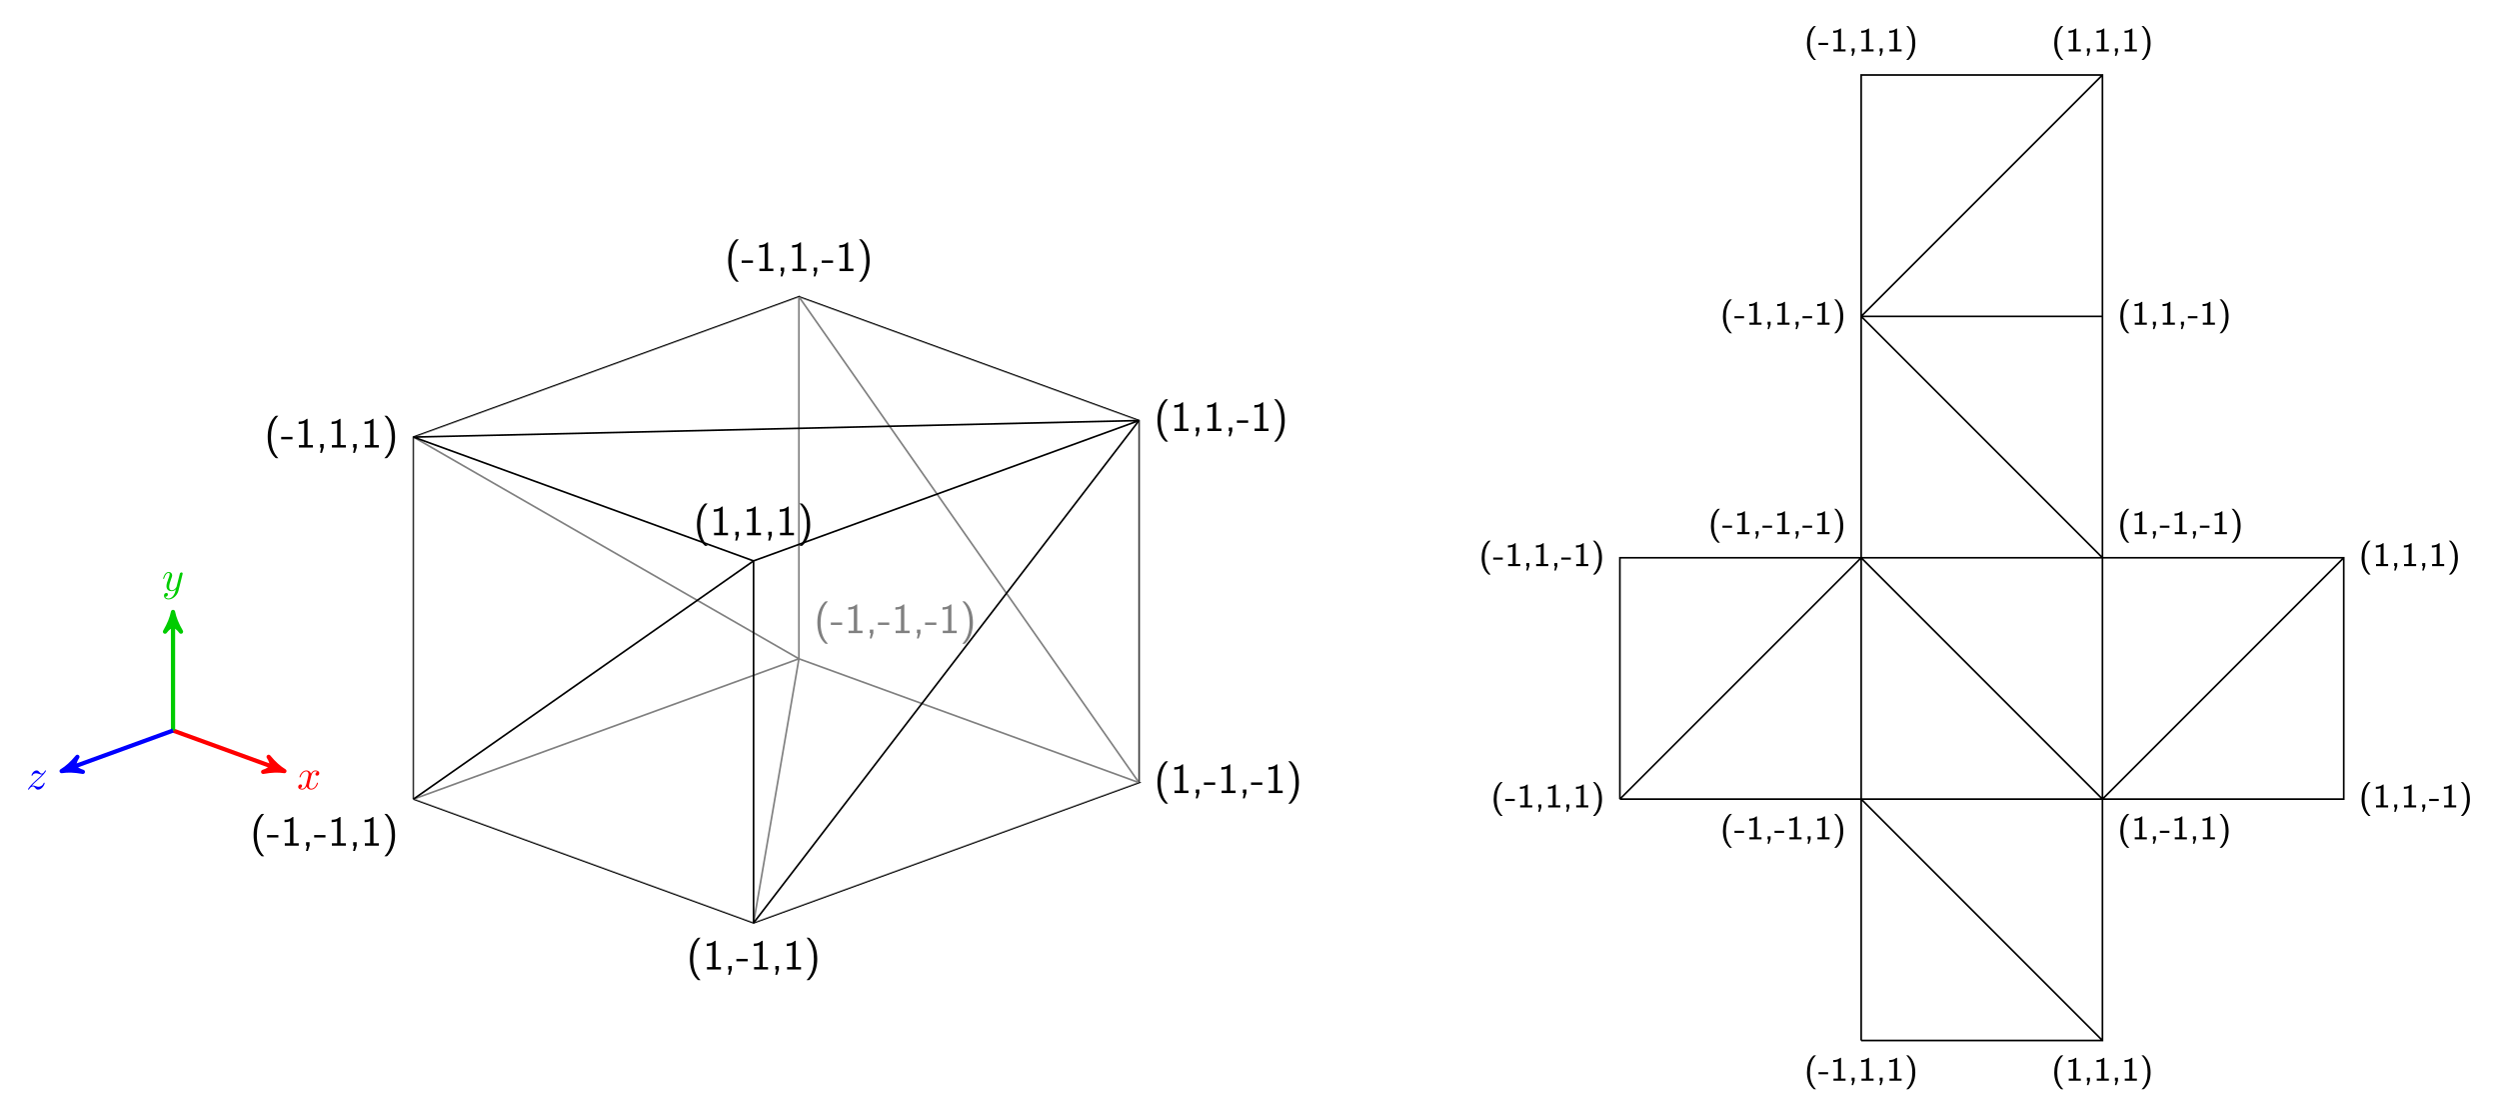
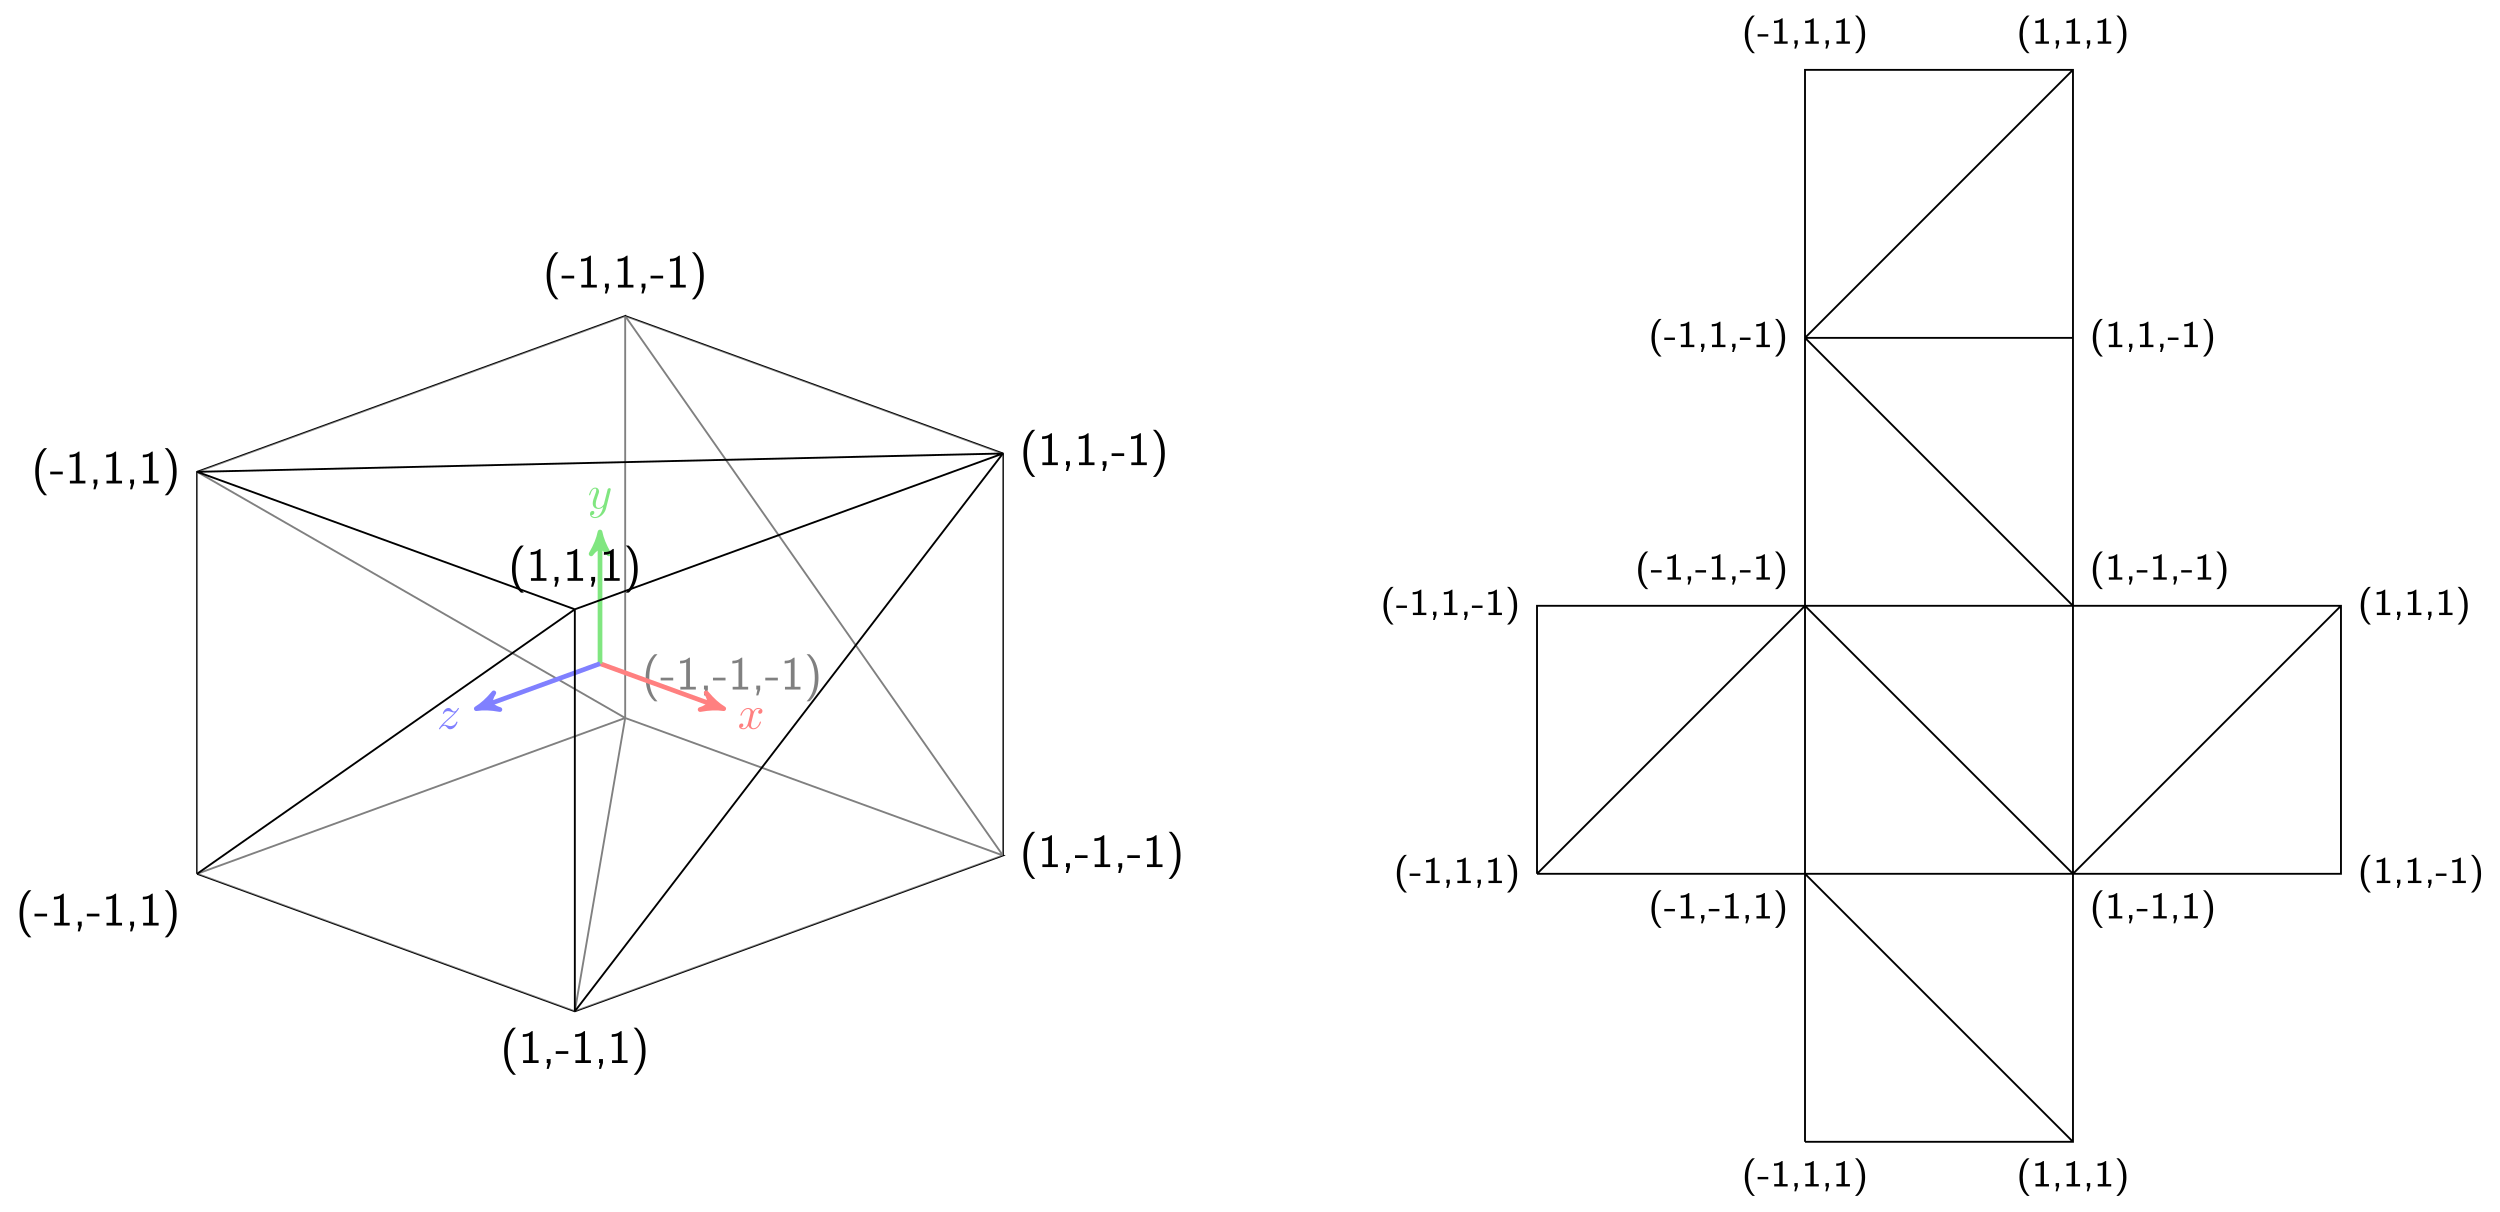
- <svg xmlns="http://www.w3.org/2000/svg" xmlns:xlink="http://www.w3.org/1999/xlink" width="587.174" height="261.999" viewBox="0 0 587.174 261.999">
+ <svg xmlns="http://www.w3.org/2000/svg" xmlns:xlink="http://www.w3.org/1999/xlink" width="528.891" height="256.33" viewBox="0 0 528.891 256.33">
  <defs>
    <g>
      <g id="glyph-0-0">
        <path d="M 3.312 2.484 C 3.203 2.328 3.047 2.203 2.938 2.047 C 1.906 0.797 1.578 -0.859 1.578 -2.453 C 1.578 -4.062 1.891 -5.766 2.938 -7.062 C 3.047 -7.203 3.203 -7.344 3.312 -7.484 L 2.812 -7.484 C 2.609 -7.484 2.422 -7.203 2.281 -7.062 C 1.203 -5.859 0.812 -4.141 0.812 -2.547 C 0.812 -0.812 1.219 1.125 2.562 2.344 C 2.641 2.406 2.656 2.484 2.812 2.484 Z M 3.312 2.484 " />
      </g>
      <g id="glyph-0-1">
        <path d="M 0.109 -2.516 L 0.109 -1.938 L 2.766 -1.938 L 2.766 -2.516 Z M 0.109 -2.516 " />
      </g>
      <g id="glyph-0-2">
        <path d="M 0.891 -5.516 C 1.344 -5.578 1.781 -5.547 2.188 -5.766 L 2.188 -0.594 L 0.953 -0.594 L 0.953 -0.016 L 4.234 -0.016 L 4.234 -0.594 L 2.984 -0.594 L 2.984 -6.766 L 2.875 -6.766 C 2.719 -6.766 2.516 -6.531 2.359 -6.438 C 1.969 -6.203 1.5 -6.109 1.062 -6.109 L 1 -6.109 C 0.922 -6.109 0.891 -6.078 0.891 -5.984 Z M 0.891 -5.516 " />
      </g>
      <g id="glyph-0-3">
        <path d="M 0.969 -0.844 L 0.969 -0.016 L 1.219 -0.016 L 0.953 1.234 L 1.391 1.234 L 1.797 0 L 1.797 -0.844 Z M 0.969 -0.844 " />
      </g>
      <g id="glyph-0-4">
        <path d="M 0.547 -7.484 C 0.672 -7.344 0.812 -7.203 0.938 -7.062 C 2 -5.75 2.281 -4.062 2.281 -2.453 C 2.281 -0.859 1.953 0.797 0.938 2.047 C 0.812 2.203 0.672 2.328 0.547 2.484 L 1.062 2.484 C 1.25 2.484 1.453 2.203 1.578 2.047 C 2.656 0.859 3.062 -0.859 3.062 -2.469 C 3.062 -4.188 2.641 -6.125 1.312 -7.344 C 1.219 -7.406 1.203 -7.484 1.062 -7.484 Z M 0.547 -7.484 " />
      </g>
      <g id="glyph-1-0">
        <path d="M 3.328 -3.016 C 3.391 -3.266 3.625 -4.188 4.312 -4.188 C 4.359 -4.188 4.609 -4.188 4.812 -4.062 C 4.531 -4 4.344 -3.766 4.344 -3.516 C 4.344 -3.359 4.453 -3.172 4.719 -3.172 C 4.938 -3.172 5.25 -3.344 5.25 -3.75 C 5.25 -4.266 4.672 -4.406 4.328 -4.406 C 3.75 -4.406 3.406 -3.875 3.281 -3.656 C 3.031 -4.312 2.5 -4.406 2.203 -4.406 C 1.172 -4.406 0.594 -3.125 0.594 -2.875 C 0.594 -2.766 0.703 -2.766 0.719 -2.766 C 0.797 -2.766 0.828 -2.797 0.844 -2.875 C 1.188 -3.938 1.844 -4.188 2.188 -4.188 C 2.375 -4.188 2.719 -4.094 2.719 -3.516 C 2.719 -3.203 2.547 -2.547 2.188 -1.141 C 2.031 -0.531 1.672 -0.109 1.234 -0.109 C 1.172 -0.109 0.953 -0.109 0.734 -0.234 C 0.984 -0.297 1.203 -0.5 1.203 -0.781 C 1.203 -1.047 0.984 -1.125 0.844 -1.125 C 0.531 -1.125 0.297 -0.875 0.297 -0.547 C 0.297 -0.094 0.781 0.109 1.219 0.109 C 1.891 0.109 2.25 -0.594 2.266 -0.641 C 2.391 -0.281 2.75 0.109 3.344 0.109 C 4.375 0.109 4.938 -1.172 4.938 -1.422 C 4.938 -1.531 4.859 -1.531 4.828 -1.531 C 4.734 -1.531 4.719 -1.484 4.688 -1.422 C 4.359 -0.344 3.688 -0.109 3.375 -0.109 C 2.984 -0.109 2.828 -0.422 2.828 -0.766 C 2.828 -0.984 2.875 -1.203 2.984 -1.641 Z M 3.328 -3.016 " />
      </g>
      <g id="glyph-1-1">
        <path d="M 4.844 -3.797 C 4.891 -3.938 4.891 -3.953 4.891 -4.031 C 4.891 -4.203 4.75 -4.297 4.594 -4.297 C 4.5 -4.297 4.344 -4.234 4.25 -4.094 C 4.234 -4.031 4.141 -3.734 4.109 -3.547 C 4.031 -3.297 3.969 -3.016 3.906 -2.75 L 3.453 -0.953 C 3.422 -0.812 2.984 -0.109 2.328 -0.109 C 1.828 -0.109 1.719 -0.547 1.719 -0.922 C 1.719 -1.375 1.891 -2 2.219 -2.875 C 2.375 -3.281 2.422 -3.391 2.422 -3.594 C 2.422 -4.031 2.109 -4.406 1.609 -4.406 C 0.656 -4.406 0.297 -2.953 0.297 -2.875 C 0.297 -2.766 0.391 -2.766 0.406 -2.766 C 0.516 -2.766 0.516 -2.797 0.562 -2.953 C 0.844 -3.891 1.234 -4.188 1.578 -4.188 C 1.656 -4.188 1.828 -4.188 1.828 -3.875 C 1.828 -3.625 1.719 -3.359 1.656 -3.172 C 1.25 -2.109 1.078 -1.547 1.078 -1.078 C 1.078 -0.188 1.703 0.109 2.297 0.109 C 2.688 0.109 3.016 -0.062 3.297 -0.344 C 3.172 0.172 3.047 0.672 2.656 1.203 C 2.391 1.531 2.016 1.828 1.562 1.828 C 1.422 1.828 0.969 1.797 0.797 1.406 C 0.953 1.406 1.094 1.406 1.219 1.281 C 1.328 1.203 1.422 1.062 1.422 0.875 C 1.422 0.562 1.156 0.531 1.062 0.531 C 0.828 0.531 0.5 0.688 0.5 1.172 C 0.5 1.672 0.938 2.047 1.562 2.047 C 2.578 2.047 3.609 1.141 3.891 0.016 Z M 4.844 -3.797 " />
      </g>
      <g id="glyph-1-2">
        <path d="M 1.328 -0.828 C 1.859 -1.406 2.156 -1.656 2.516 -1.969 C 2.516 -1.969 3.125 -2.5 3.484 -2.859 C 4.438 -3.781 4.656 -4.266 4.656 -4.312 C 4.656 -4.406 4.562 -4.406 4.547 -4.406 C 4.469 -4.406 4.453 -4.391 4.391 -4.297 C 4.094 -3.812 3.891 -3.656 3.656 -3.656 C 3.406 -3.656 3.297 -3.812 3.141 -3.984 C 2.953 -4.203 2.781 -4.406 2.453 -4.406 C 1.703 -4.406 1.25 -3.484 1.25 -3.266 C 1.25 -3.219 1.281 -3.156 1.359 -3.156 C 1.453 -3.156 1.469 -3.203 1.5 -3.266 C 1.688 -3.734 2.266 -3.734 2.344 -3.734 C 2.547 -3.734 2.734 -3.672 2.969 -3.594 C 3.375 -3.438 3.484 -3.438 3.734 -3.438 C 3.375 -3.016 2.547 -2.297 2.359 -2.141 L 1.453 -1.297 C 0.781 -0.625 0.422 -0.062 0.422 0.016 C 0.422 0.109 0.531 0.109 0.547 0.109 C 0.625 0.109 0.641 0.094 0.703 -0.016 C 0.938 -0.375 1.234 -0.641 1.562 -0.641 C 1.781 -0.641 1.891 -0.547 2.141 -0.266 C 2.297 -0.047 2.484 0.109 2.766 0.109 C 3.766 0.109 4.344 -1.156 4.344 -1.422 C 4.344 -1.469 4.297 -1.531 4.219 -1.531 C 4.125 -1.531 4.109 -1.469 4.078 -1.391 C 3.844 -0.75 3.203 -0.562 2.875 -0.562 C 2.688 -0.562 2.5 -0.625 2.297 -0.688 C 1.953 -0.812 1.797 -0.859 1.594 -0.859 C 1.578 -0.859 1.422 -0.859 1.328 -0.828 Z M 1.328 -0.828 " />
      </g>
      <g id="glyph-2-0">
        <path d="M 2.812 1.984 C 2.719 1.859 2.562 1.734 2.469 1.609 C 1.641 0.625 1.375 -0.688 1.375 -1.953 C 1.375 -3.234 1.625 -4.594 2.453 -5.609 L 2.688 -5.859 C 2.734 -5.906 2.781 -5.938 2.812 -5.984 L 2.375 -5.984 C 2.203 -5.984 2.031 -5.75 1.891 -5.609 C 0.984 -4.609 0.672 -3.266 0.672 -1.938 C 0.672 -0.562 1.094 0.922 2.172 1.875 C 2.234 1.922 2.25 1.984 2.375 1.984 Z M 2.812 1.984 " />
      </g>
      <g id="glyph-2-1">
        <path d="M 0.094 -2.031 L 0.094 -1.531 L 2.344 -1.531 L 2.344 -2.031 Z M 0.094 -2.031 " />
      </g>
      <g id="glyph-2-2">
        <path d="M 0.734 -4.875 L 0.734 -4.375 C 1.109 -4.375 1.5 -4.422 1.844 -4.562 L 1.844 -0.516 L 0.781 -0.516 L 0.781 -0.016 L 3.625 -0.016 L 3.625 -0.516 L 2.562 -0.516 L 2.562 -5.406 L 2.469 -5.406 C 2.344 -5.406 2.297 -5.328 2.203 -5.266 C 1.781 -4.953 1.25 -4.875 0.734 -4.875 Z M 0.734 -4.875 " />
      </g>
      <g id="glyph-2-3">
        <path d="M 0.812 -0.734 L 0.812 -0.016 L 1.031 -0.016 L 0.812 1.016 L 1.172 1.016 L 1.531 0 L 1.531 -0.734 Z M 0.812 -0.734 " />
      </g>
      <g id="glyph-2-4">
        <path d="M 0.469 -5.984 C 0.5 -5.938 0.547 -5.906 0.594 -5.859 L 0.828 -5.609 C 1.672 -4.594 1.906 -3.219 1.906 -1.953 C 1.906 -0.594 1.594 0.859 0.594 1.859 C 0.547 1.906 0.5 1.938 0.469 1.984 L 0.906 1.984 C 1.062 1.984 1.219 1.797 1.328 1.688 C 2.25 0.719 2.609 -0.672 2.609 -1.938 C 2.609 -3.375 2.234 -4.859 1.125 -5.859 C 1.062 -5.922 1.031 -5.984 0.906 -5.984 Z M 0.469 -5.984 " />
      </g>
    </g>
  </defs>
  <g fill="rgb(0%, 0%, 0%)" fill-opacity="1">
-     <use xlink:href="#glyph-0-0" x="191.233" y="148.72" />
-     <use xlink:href="#glyph-0-1" x="195.106" y="148.72" />
-     <use xlink:href="#glyph-0-2" x="198.427" y="148.72" />
-     <use xlink:href="#glyph-0-3" x="203.407" y="148.72" />
-     <use xlink:href="#glyph-0-1" x="206.174" y="148.72" />
-     <use xlink:href="#glyph-0-2" x="209.494" y="148.72" />
-     <use xlink:href="#glyph-0-3" x="214.475" y="148.72" />
-     <use xlink:href="#glyph-0-1" x="217.241" y="148.72" />
-     <use xlink:href="#glyph-0-2" x="220.562" y="148.72" />
-     <use xlink:href="#glyph-0-4" x="225.542" y="148.72" />
-   </g>
-   <path fill="none" stroke-width="0.399" stroke-linecap="butt" stroke-linejoin="miter" stroke="rgb(0%, 0%, 0%)" stroke-opacity="1" stroke-miterlimit="10" d="M -85.238 -44.457 L -5.327 -73.543 L 85.239 -40.582 L 5.329 -11.496 L -85.238 -44.457 M -85.238 -44.457 L -85.238 40.582 L 5.329 73.546 L 5.329 -11.496 M 85.239 -40.582 L 85.239 44.461 L 5.329 73.546 M -5.327 -73.543 L 5.329 -11.496 M 85.239 -40.582 L 5.329 73.546 M 5.329 -11.496 L -85.238 40.582 " transform="matrix(1, 0, 0, -1, 182.386, 143.234)" />
-   <path fill="none" stroke-width="0.996" stroke-linecap="butt" stroke-linejoin="miter" stroke="rgb(100%, 0%, 0%)" stroke-opacity="1" stroke-miterlimit="10" d="M -141.734 -28.348 L -116.652 -37.477 " transform="matrix(1, 0, 0, -1, 182.386, 143.234)" />
-   <path fill-rule="nonzero" fill="rgb(100%, 0%, 0%)" fill-opacity="1" stroke-width="0.996" stroke-linecap="butt" stroke-linejoin="round" stroke="rgb(100%, 0%, 0%)" stroke-opacity="1" stroke-miterlimit="10" d="M 1.155 -0 C -0.289 0.289 -1.733 0.865 -3.465 1.877 C -1.733 0.578 -1.732 -0.577 -3.466 -1.877 C -1.734 -0.869 -0.291 -0.289 1.155 -0 Z M 1.155 -0 " transform="matrix(0.93967, 0.34203, 0.34203, -0.93967, 65.73533, 180.7105)" />
+     <use xlink:href="#glyph-0-0" x="135.784" y="145.886" />
+     <use xlink:href="#glyph-0-1" x="139.657" y="145.886" />
+     <use xlink:href="#glyph-0-2" x="142.978" y="145.886" />
+     <use xlink:href="#glyph-0-3" x="147.958" y="145.886" />
+     <use xlink:href="#glyph-0-1" x="150.725" y="145.886" />
+     <use xlink:href="#glyph-0-2" x="154.045" y="145.886" />
+     <use xlink:href="#glyph-0-3" x="159.026" y="145.886" />
+     <use xlink:href="#glyph-0-1" x="161.792" y="145.886" />
+     <use xlink:href="#glyph-0-2" x="165.113" y="145.886" />
+     <use xlink:href="#glyph-0-4" x="170.093" y="145.886" />
+   </g>
+   <path fill="none" stroke-width="0.399" stroke-linecap="butt" stroke-linejoin="miter" stroke="rgb(0%, 0%, 0%)" stroke-opacity="1" stroke-miterlimit="10" d="M -226.975 -72.806 L -147.061 -101.892 L -56.494 -68.927 L -136.408 -39.842 L -226.975 -72.806 M -226.975 -72.806 L -226.975 12.233 L -136.408 45.198 L -136.408 -39.842 M -56.494 -68.927 L -56.494 16.112 L -136.408 45.198 M -147.061 -101.892 L -136.408 -39.842 M -56.494 -68.927 L -136.408 45.198 M -136.408 -39.842 L -226.975 12.233 " transform="matrix(1, 0, 0, -1, 268.67, 112.053)" />
+   <path fill="none" stroke-width="0.996" stroke-linecap="butt" stroke-linejoin="miter" stroke="rgb(100%, 0%, 0%)" stroke-opacity="1" stroke-miterlimit="10" d="M -141.732 -28.345 L -116.65 -37.478 " transform="matrix(1, 0, 0, -1, 268.67, 112.053)" />
+   <path fill-rule="nonzero" fill="rgb(100%, 0%, 0%)" fill-opacity="1" stroke-width="0.996" stroke-linecap="butt" stroke-linejoin="round" stroke="rgb(100%, 0%, 0%)" stroke-opacity="1" stroke-miterlimit="10" d="M 1.156 -0.001 C -0.288 0.288 -1.733 0.868 -3.469 1.878 C -1.731 0.578 -1.734 -0.579 -3.469 -1.88 C -1.734 -0.866 -0.289 -0.29 1.156 -0.001 Z M 1.156 -0.001 " transform="matrix(0.93967, 0.34203, 0.34203, -0.93967, 152.0193, 149.5295)" />
  <g fill="rgb(100%, 0%, 0%)" fill-opacity="1">
-     <use xlink:href="#glyph-1-0" x="69.771" y="185.359" />
-   </g>
-   <path fill="none" stroke-width="0.996" stroke-linecap="butt" stroke-linejoin="miter" stroke="rgb(0%, 79.999%, 0%)" stroke-opacity="1" stroke-miterlimit="10" d="M -141.734 -28.348 L -141.734 -1.653 " transform="matrix(1, 0, 0, -1, 182.386, 143.234)" />
-   <path fill-rule="nonzero" fill="rgb(0%, 79.999%, 0%)" fill-opacity="1" stroke-width="0.996" stroke-linecap="butt" stroke-linejoin="round" stroke="rgb(0%, 79.999%, 0%)" stroke-opacity="1" stroke-miterlimit="10" d="M 1.157 -0 C -0.288 0.289 -1.733 0.867 -3.468 1.879 C -1.733 0.578 -1.733 -0.579 -3.468 -1.879 C -1.733 -0.868 -0.288 -0.289 1.157 -0 Z M 1.157 -0 " transform="matrix(0, -1, -1, 0, 40.65196, 144.8878)" />
+     <use xlink:href="#glyph-1-0" x="156.055" y="154.178" />
+   </g>
+   <path fill="none" stroke-width="0.996" stroke-linecap="butt" stroke-linejoin="miter" stroke="rgb(0%, 79.999%, 0%)" stroke-opacity="1" stroke-miterlimit="10" d="M -141.732 -28.345 L -141.732 -1.654 " transform="matrix(1, 0, 0, -1, 268.67, 112.053)" />
+   <path fill-rule="nonzero" fill="rgb(0%, 79.999%, 0%)" fill-opacity="1" stroke-width="0.996" stroke-linecap="butt" stroke-linejoin="round" stroke="rgb(0%, 79.999%, 0%)" stroke-opacity="1" stroke-miterlimit="10" d="M 1.156 -0.002 C -0.289 0.288 -1.735 0.866 -3.469 1.877 C -1.735 0.577 -1.735 -0.58 -3.469 -1.877 C -1.735 -0.865 -0.289 -0.291 1.156 -0.002 Z M 1.156 -0.002 " transform="matrix(0, -1, -1, 0, 126.936, 113.7068)" />
  <g fill="rgb(0%, 79.999%, 0%)" fill-opacity="1">
-     <use xlink:href="#glyph-1-1" x="38.033" y="138.741" />
-   </g>
-   <path fill="none" stroke-width="0.996" stroke-linecap="butt" stroke-linejoin="miter" stroke="rgb(0%, 0%, 100%)" stroke-opacity="1" stroke-miterlimit="10" d="M -141.734 -28.348 L -166.816 -37.477 " transform="matrix(1, 0, 0, -1, 182.386, 143.234)" />
-   <path fill-rule="nonzero" fill="rgb(0%, 0%, 100%)" fill-opacity="1" stroke-width="0.996" stroke-linecap="butt" stroke-linejoin="round" stroke="rgb(0%, 0%, 100%)" stroke-opacity="1" stroke-miterlimit="10" d="M 1.154 0 C -0.288 0.288 -1.731 0.868 -3.467 1.878 C -1.733 0.577 -1.734 -0.578 -3.466 -1.877 C -1.734 -0.865 -0.29 -0.289 1.154 0 Z M 1.154 0 " transform="matrix(-0.93967, 0.34203, 0.34203, 0.93967, 15.56859, 180.7105)" />
+     <use xlink:href="#glyph-1-1" x="124.317" y="107.56" />
+   </g>
+   <path fill="none" stroke-width="0.996" stroke-linecap="butt" stroke-linejoin="miter" stroke="rgb(0%, 0%, 100%)" stroke-opacity="1" stroke-miterlimit="10" d="M -141.732 -28.345 L -166.818 -37.478 " transform="matrix(1, 0, 0, -1, 268.67, 112.053)" />
+   <path fill-rule="nonzero" fill="rgb(0%, 0%, 100%)" fill-opacity="1" stroke-width="0.996" stroke-linecap="butt" stroke-linejoin="round" stroke="rgb(0%, 0%, 100%)" stroke-opacity="1" stroke-miterlimit="10" d="M 1.157 0.001 C -0.288 0.29 -1.733 0.866 -3.468 1.879 C -1.734 0.579 -1.734 -0.577 -3.468 -1.879 C -1.732 -0.868 -0.287 -0.289 1.157 0.001 Z M 1.157 0.001 " transform="matrix(-0.93967, 0.34203, 0.34203, 0.93967, 101.8526, 149.5295)" />
  <g fill="rgb(0%, 0%, 100%)" fill-opacity="1">
-     <use xlink:href="#glyph-1-2" x="6.154" y="185.359" />
-   </g>
-   <path fill-rule="nonzero" fill="rgb(100%, 100%, 100%)" fill-opacity="0.5" d="M 97.148 187.691 L 177.059 216.777 L 267.625 183.816 L 267.625 98.773 L 187.715 69.688 L 97.148 102.652 L 97.148 187.691 " />
-   <path fill="none" stroke-width="0.399" stroke-linecap="butt" stroke-linejoin="miter" stroke="rgb(0%, 0%, 0%)" stroke-opacity="1" stroke-miterlimit="10" d="M -5.327 -73.543 L -5.327 11.496 L -85.238 40.582 M -5.327 11.496 L 85.239 44.461 M -85.238 -44.457 L -5.327 11.496 M -5.327 -73.543 L 85.239 44.461 M -85.238 40.582 L 85.239 44.461 " transform="matrix(1, 0, 0, -1, 182.386, 143.234)" />
-   <g fill="rgb(0%, 0%, 0%)" fill-opacity="1">
-     <use xlink:href="#glyph-0-0" x="58.768" y="198.647" />
-     <use xlink:href="#glyph-0-1" x="62.641" y="198.647" />
-     <use xlink:href="#glyph-0-2" x="65.962" y="198.647" />
-     <use xlink:href="#glyph-0-3" x="70.942" y="198.647" />
-     <use xlink:href="#glyph-0-1" x="73.709" y="198.647" />
-     <use xlink:href="#glyph-0-2" x="77.029" y="198.647" />
-     <use xlink:href="#glyph-0-3" x="82.01" y="198.647" />
-     <use xlink:href="#glyph-0-2" x="84.776" y="198.647" />
-     <use xlink:href="#glyph-0-4" x="89.757" y="198.647" />
-   </g>
-   <g fill="rgb(0%, 0%, 0%)" fill-opacity="1">
-     <use xlink:href="#glyph-0-0" x="161.289" y="227.733" />
-     <use xlink:href="#glyph-0-2" x="165.162" y="227.733" />
-     <use xlink:href="#glyph-0-3" x="170.143" y="227.733" />
-     <use xlink:href="#glyph-0-1" x="172.909" y="227.733" />
-     <use xlink:href="#glyph-0-2" x="176.23" y="227.733" />
-     <use xlink:href="#glyph-0-3" x="181.21" y="227.733" />
-     <use xlink:href="#glyph-0-2" x="183.977" y="227.733" />
-     <use xlink:href="#glyph-0-4" x="188.957" y="227.733" />
-   </g>
-   <g fill="rgb(0%, 0%, 0%)" fill-opacity="1">
-     <use xlink:href="#glyph-0-0" x="271.144" y="186.287" />
-     <use xlink:href="#glyph-0-2" x="275.017" y="186.287" />
-     <use xlink:href="#glyph-0-3" x="279.998" y="186.287" />
-     <use xlink:href="#glyph-0-1" x="282.764" y="186.287" />
-     <use xlink:href="#glyph-0-2" x="286.085" y="186.287" />
-     <use xlink:href="#glyph-0-3" x="291.065" y="186.287" />
-     <use xlink:href="#glyph-0-1" x="293.832" y="186.287" />
-     <use xlink:href="#glyph-0-2" x="297.152" y="186.287" />
-     <use xlink:href="#glyph-0-4" x="302.133" y="186.287" />
-   </g>
-   <g fill="rgb(0%, 0%, 0%)" fill-opacity="1">
-     <use xlink:href="#glyph-0-0" x="62.088" y="105.126" />
-     <use xlink:href="#glyph-0-1" x="65.961" y="105.126" />
-     <use xlink:href="#glyph-0-2" x="69.282" y="105.126" />
-     <use xlink:href="#glyph-0-3" x="74.262" y="105.126" />
-     <use xlink:href="#glyph-0-2" x="77.029" y="105.126" />
-     <use xlink:href="#glyph-0-3" x="82.009" y="105.126" />
-     <use xlink:href="#glyph-0-2" x="84.776" y="105.126" />
-     <use xlink:href="#glyph-0-4" x="89.756" y="105.126" />
-   </g>
-   <g fill="rgb(0%, 0%, 0%)" fill-opacity="1">
-     <use xlink:href="#glyph-0-0" x="162.949" y="125.73" />
-     <use xlink:href="#glyph-0-2" x="166.822" y="125.73" />
-     <use xlink:href="#glyph-0-3" x="171.803" y="125.73" />
-     <use xlink:href="#glyph-0-2" x="174.569" y="125.73" />
-     <use xlink:href="#glyph-0-3" x="179.55" y="125.73" />
-     <use xlink:href="#glyph-0-2" x="182.316" y="125.73" />
-     <use xlink:href="#glyph-0-4" x="187.297" y="125.73" />
-   </g>
-   <g fill="rgb(0%, 0%, 0%)" fill-opacity="1">
-     <use xlink:href="#glyph-0-0" x="271.144" y="101.248" />
-     <use xlink:href="#glyph-0-2" x="275.017" y="101.248" />
-     <use xlink:href="#glyph-0-3" x="279.998" y="101.248" />
-     <use xlink:href="#glyph-0-2" x="282.764" y="101.248" />
-     <use xlink:href="#glyph-0-3" x="287.745" y="101.248" />
-     <use xlink:href="#glyph-0-1" x="290.511" y="101.248" />
-     <use xlink:href="#glyph-0-2" x="293.832" y="101.248" />
-     <use xlink:href="#glyph-0-4" x="298.812" y="101.248" />
-   </g>
-   <g fill="rgb(0%, 0%, 0%)" fill-opacity="1">
-     <use xlink:href="#glyph-0-0" x="170.283" y="63.681" />
-     <use xlink:href="#glyph-0-1" x="174.156" y="63.681" />
-     <use xlink:href="#glyph-0-2" x="177.477" y="63.681" />
-     <use xlink:href="#glyph-0-3" x="182.457" y="63.681" />
-     <use xlink:href="#glyph-0-2" x="185.224" y="63.681" />
-     <use xlink:href="#glyph-0-3" x="190.204" y="63.681" />
-     <use xlink:href="#glyph-0-1" x="192.971" y="63.681" />
-     <use xlink:href="#glyph-0-2" x="196.291" y="63.681" />
-     <use xlink:href="#glyph-0-4" x="201.272" y="63.681" />
-   </g>
-   <path fill="none" stroke-width="0.399" stroke-linecap="butt" stroke-linejoin="miter" stroke="rgb(0%, 0%, 0%)" stroke-opacity="1" stroke-miterlimit="10" d="M 198.227 -44.457 L 368.309 -44.457 L 368.309 12.234 L 198.227 12.234 L 198.227 -44.457 M 254.923 -101.153 L 311.614 -101.153 L 311.614 125.621 L 254.923 125.621 L 254.923 -101.153 M 254.923 68.929 L 311.614 68.929 M 311.614 -44.457 L 254.923 12.234 M 311.614 12.234 L 254.923 68.929 M 254.923 68.929 L 311.614 125.621 M 311.614 -44.457 L 368.309 12.234 M 198.227 -44.457 L 254.923 12.234 M 254.923 -44.457 L 311.614 -101.153 " transform="matrix(1, 0, 0, -1, 182.386, 143.234)" />
-   <g fill="rgb(0%, 0%, 0%)" fill-opacity="1">
-     <use xlink:href="#glyph-2-0" x="404.155" y="197.16" />
-     <use xlink:href="#glyph-2-1" x="407.447" y="197.16" />
-     <use xlink:href="#glyph-2-2" x="410.27" y="197.16" />
-     <use xlink:href="#glyph-2-3" x="414.503" y="197.16" />
-     <use xlink:href="#glyph-2-1" x="416.855" y="197.16" />
-     <use xlink:href="#glyph-2-2" x="419.677" y="197.16" />
-     <use xlink:href="#glyph-2-3" x="423.91" y="197.16" />
-     <use xlink:href="#glyph-2-2" x="426.262" y="197.16" />
-     <use xlink:href="#glyph-2-4" x="430.495" y="197.16" />
-   </g>
-   <g fill="rgb(0%, 0%, 0%)" fill-opacity="1">
-     <use xlink:href="#glyph-2-0" x="497.517" y="197.16" />
-     <use xlink:href="#glyph-2-2" x="500.809" y="197.16" />
-     <use xlink:href="#glyph-2-3" x="505.042" y="197.16" />
-     <use xlink:href="#glyph-2-1" x="507.394" y="197.16" />
-     <use xlink:href="#glyph-2-2" x="510.217" y="197.16" />
-     <use xlink:href="#glyph-2-3" x="514.449" y="197.16" />
-     <use xlink:href="#glyph-2-2" x="516.801" y="197.16" />
-     <use xlink:href="#glyph-2-4" x="521.034" y="197.16" />
-   </g>
-   <g fill="rgb(0%, 0%, 0%)" fill-opacity="1">
-     <use xlink:href="#glyph-2-0" x="497.517" y="125.489" />
-     <use xlink:href="#glyph-2-2" x="500.809" y="125.489" />
-     <use xlink:href="#glyph-2-3" x="505.042" y="125.489" />
-     <use xlink:href="#glyph-2-1" x="507.394" y="125.489" />
-     <use xlink:href="#glyph-2-2" x="510.217" y="125.489" />
-     <use xlink:href="#glyph-2-3" x="514.449" y="125.489" />
-     <use xlink:href="#glyph-2-1" x="516.801" y="125.489" />
-     <use xlink:href="#glyph-2-2" x="519.624" y="125.489" />
-     <use xlink:href="#glyph-2-4" x="523.857" y="125.489" />
-   </g>
-   <g fill="rgb(0%, 0%, 0%)" fill-opacity="1">
-     <use xlink:href="#glyph-2-0" x="401.333" y="125.489" />
-     <use xlink:href="#glyph-2-1" x="404.625" y="125.489" />
-     <use xlink:href="#glyph-2-2" x="407.448" y="125.489" />
-     <use xlink:href="#glyph-2-3" x="411.681" y="125.489" />
-     <use xlink:href="#glyph-2-1" x="414.033" y="125.489" />
-     <use xlink:href="#glyph-2-2" x="416.855" y="125.489" />
-     <use xlink:href="#glyph-2-3" x="421.088" y="125.489" />
-     <use xlink:href="#glyph-2-1" x="423.44" y="125.489" />
-     <use xlink:href="#glyph-2-2" x="426.262" y="125.489" />
-     <use xlink:href="#glyph-2-4" x="430.495" y="125.489" />
-   </g>
-   <g fill="rgb(0%, 0%, 0%)" fill-opacity="1">
-     <use xlink:href="#glyph-2-0" x="423.901" y="253.853" />
-     <use xlink:href="#glyph-2-1" x="427.193" y="253.853" />
-     <use xlink:href="#glyph-2-2" x="430.016" y="253.853" />
-     <use xlink:href="#glyph-2-3" x="434.249" y="253.853" />
-     <use xlink:href="#glyph-2-2" x="436.601" y="253.853" />
-     <use xlink:href="#glyph-2-3" x="440.833" y="253.853" />
-     <use xlink:href="#glyph-2-2" x="443.185" y="253.853" />
-     <use xlink:href="#glyph-2-4" x="447.418" y="253.853" />
-   </g>
-   <g fill="rgb(0%, 0%, 0%)" fill-opacity="1">
-     <use xlink:href="#glyph-2-0" x="482.004" y="253.853" />
-     <use xlink:href="#glyph-2-2" x="485.296" y="253.853" />
-     <use xlink:href="#glyph-2-3" x="489.529" y="253.853" />
-     <use xlink:href="#glyph-2-2" x="491.881" y="253.853" />
-     <use xlink:href="#glyph-2-3" x="496.114" y="253.853" />
-     <use xlink:href="#glyph-2-2" x="498.466" y="253.853" />
-     <use xlink:href="#glyph-2-4" x="502.699" y="253.853" />
-   </g>
-   <g fill="rgb(0%, 0%, 0%)" fill-opacity="1">
-     <use xlink:href="#glyph-2-0" x="350.284" y="189.671" />
-     <use xlink:href="#glyph-2-1" x="353.576" y="189.671" />
-     <use xlink:href="#glyph-2-2" x="356.399" y="189.671" />
-     <use xlink:href="#glyph-2-3" x="360.632" y="189.671" />
-     <use xlink:href="#glyph-2-2" x="362.984" y="189.671" />
-     <use xlink:href="#glyph-2-3" x="367.216" y="189.671" />
-     <use xlink:href="#glyph-2-2" x="369.568" y="189.671" />
-     <use xlink:href="#glyph-2-4" x="373.801" y="189.671" />
-   </g>
-   <g fill="rgb(0%, 0%, 0%)" fill-opacity="1">
-     <use xlink:href="#glyph-2-0" x="347.462" y="132.978" />
-     <use xlink:href="#glyph-2-1" x="350.754" y="132.978" />
-     <use xlink:href="#glyph-2-2" x="353.577" y="132.978" />
-     <use xlink:href="#glyph-2-3" x="357.81" y="132.978" />
-     <use xlink:href="#glyph-2-2" x="360.162" y="132.978" />
-     <use xlink:href="#glyph-2-3" x="364.394" y="132.978" />
-     <use xlink:href="#glyph-2-1" x="366.746" y="132.978" />
-     <use xlink:href="#glyph-2-2" x="369.569" y="132.978" />
-     <use xlink:href="#glyph-2-4" x="373.802" y="132.978" />
-   </g>
-   <g fill="rgb(0%, 0%, 0%)" fill-opacity="1">
-     <use xlink:href="#glyph-2-0" x="554.21" y="189.671" />
-     <use xlink:href="#glyph-2-2" x="557.502" y="189.671" />
-     <use xlink:href="#glyph-2-3" x="561.735" y="189.671" />
-     <use xlink:href="#glyph-2-2" x="564.087" y="189.671" />
-     <use xlink:href="#glyph-2-3" x="568.32" y="189.671" />
-     <use xlink:href="#glyph-2-1" x="570.672" y="189.671" />
-     <use xlink:href="#glyph-2-2" x="573.494" y="189.671" />
-     <use xlink:href="#glyph-2-4" x="577.727" y="189.671" />
-   </g>
-   <g fill="rgb(0%, 0%, 0%)" fill-opacity="1">
-     <use xlink:href="#glyph-2-0" x="554.21" y="132.978" />
-     <use xlink:href="#glyph-2-2" x="557.502" y="132.978" />
-     <use xlink:href="#glyph-2-3" x="561.735" y="132.978" />
-     <use xlink:href="#glyph-2-2" x="564.087" y="132.978" />
-     <use xlink:href="#glyph-2-3" x="568.32" y="132.978" />
-     <use xlink:href="#glyph-2-2" x="570.672" y="132.978" />
-     <use xlink:href="#glyph-2-4" x="574.905" y="132.978" />
-   </g>
-   <g fill="rgb(0%, 0%, 0%)" fill-opacity="1">
-     <use xlink:href="#glyph-2-0" x="404.155" y="76.285" />
-     <use xlink:href="#glyph-2-1" x="407.447" y="76.285" />
-     <use xlink:href="#glyph-2-2" x="410.27" y="76.285" />
-     <use xlink:href="#glyph-2-3" x="414.503" y="76.285" />
-     <use xlink:href="#glyph-2-2" x="416.855" y="76.285" />
-     <use xlink:href="#glyph-2-3" x="421.087" y="76.285" />
-     <use xlink:href="#glyph-2-1" x="423.439" y="76.285" />
-     <use xlink:href="#glyph-2-2" x="426.262" y="76.285" />
-     <use xlink:href="#glyph-2-4" x="430.495" y="76.285" />
-   </g>
-   <g fill="rgb(0%, 0%, 0%)" fill-opacity="1">
-     <use xlink:href="#glyph-2-0" x="497.517" y="76.285" />
-     <use xlink:href="#glyph-2-2" x="500.809" y="76.285" />
-     <use xlink:href="#glyph-2-3" x="505.042" y="76.285" />
-     <use xlink:href="#glyph-2-2" x="507.394" y="76.285" />
-     <use xlink:href="#glyph-2-3" x="511.627" y="76.285" />
-     <use xlink:href="#glyph-2-1" x="513.979" y="76.285" />
-     <use xlink:href="#glyph-2-2" x="516.801" y="76.285" />
-     <use xlink:href="#glyph-2-4" x="521.034" y="76.285" />
-   </g>
-   <g fill="rgb(0%, 0%, 0%)" fill-opacity="1">
-     <use xlink:href="#glyph-2-0" x="482.004" y="12.103" />
-     <use xlink:href="#glyph-2-2" x="485.296" y="12.103" />
-     <use xlink:href="#glyph-2-3" x="489.529" y="12.103" />
-     <use xlink:href="#glyph-2-2" x="491.881" y="12.103" />
-     <use xlink:href="#glyph-2-3" x="496.114" y="12.103" />
-     <use xlink:href="#glyph-2-2" x="498.466" y="12.103" />
-     <use xlink:href="#glyph-2-4" x="502.699" y="12.103" />
-   </g>
-   <g fill="rgb(0%, 0%, 0%)" fill-opacity="1">
-     <use xlink:href="#glyph-2-0" x="423.901" y="12.103" />
-     <use xlink:href="#glyph-2-1" x="427.193" y="12.103" />
-     <use xlink:href="#glyph-2-2" x="430.016" y="12.103" />
-     <use xlink:href="#glyph-2-3" x="434.249" y="12.103" />
-     <use xlink:href="#glyph-2-2" x="436.601" y="12.103" />
-     <use xlink:href="#glyph-2-3" x="440.833" y="12.103" />
-     <use xlink:href="#glyph-2-2" x="443.185" y="12.103" />
-     <use xlink:href="#glyph-2-4" x="447.418" y="12.103" />
+     <use xlink:href="#glyph-1-2" x="92.438" y="154.178" />
+   </g>
+   <path fill-rule="nonzero" fill="rgb(100%, 100%, 100%)" fill-opacity="0.5" d="M 41.695 184.859 L 121.609 213.945 L 212.176 180.98 L 212.176 95.941 L 132.262 66.855 L 41.695 99.82 L 41.695 184.859 " />
+   <path fill="none" stroke-width="0.399" stroke-linecap="butt" stroke-linejoin="miter" stroke="rgb(0%, 0%, 0%)" stroke-opacity="1" stroke-miterlimit="10" d="M -147.061 -101.892 L -147.061 -16.853 L -226.975 12.233 M -147.061 -16.853 L -56.494 16.112 M -226.975 -72.806 L -147.061 -16.853 M -147.061 -101.892 L -56.494 16.112 M -226.975 12.233 L -56.494 16.112 " transform="matrix(1, 0, 0, -1, 268.67, 112.053)" />
+   <g fill="rgb(0%, 0%, 0%)" fill-opacity="1">
+     <use xlink:href="#glyph-0-0" x="3.32" y="195.813" />
+     <use xlink:href="#glyph-0-1" x="7.193" y="195.813" />
+     <use xlink:href="#glyph-0-2" x="10.514" y="195.813" />
+     <use xlink:href="#glyph-0-3" x="15.494" y="195.813" />
+     <use xlink:href="#glyph-0-1" x="18.261" y="195.813" />
+     <use xlink:href="#glyph-0-2" x="21.581" y="195.813" />
+     <use xlink:href="#glyph-0-3" x="26.562" y="195.813" />
+     <use xlink:href="#glyph-0-2" x="29.328" y="195.813" />
+     <use xlink:href="#glyph-0-4" x="34.309" y="195.813" />
+   </g>
+   <g fill="rgb(0%, 0%, 0%)" fill-opacity="1">
+     <use xlink:href="#glyph-0-0" x="105.84" y="224.898" />
+     <use xlink:href="#glyph-0-2" x="109.713" y="224.898" />
+     <use xlink:href="#glyph-0-3" x="114.694" y="224.898" />
+     <use xlink:href="#glyph-0-1" x="117.46" y="224.898" />
+     <use xlink:href="#glyph-0-2" x="120.781" y="224.898" />
+     <use xlink:href="#glyph-0-3" x="125.761" y="224.898" />
+     <use xlink:href="#glyph-0-2" x="128.528" y="224.898" />
+     <use xlink:href="#glyph-0-4" x="133.508" y="224.898" />
+   </g>
+   <g fill="rgb(0%, 0%, 0%)" fill-opacity="1">
+     <use xlink:href="#glyph-0-0" x="215.695" y="183.453" />
+     <use xlink:href="#glyph-0-2" x="219.568" y="183.453" />
+     <use xlink:href="#glyph-0-3" x="224.549" y="183.453" />
+     <use xlink:href="#glyph-0-1" x="227.315" y="183.453" />
+     <use xlink:href="#glyph-0-2" x="230.636" y="183.453" />
+     <use xlink:href="#glyph-0-3" x="235.616" y="183.453" />
+     <use xlink:href="#glyph-0-1" x="238.383" y="183.453" />
+     <use xlink:href="#glyph-0-2" x="241.703" y="183.453" />
+     <use xlink:href="#glyph-0-4" x="246.684" y="183.453" />
+   </g>
+   <g fill="rgb(0%, 0%, 0%)" fill-opacity="1">
+     <use xlink:href="#glyph-0-0" x="6.64" y="102.291" />
+     <use xlink:href="#glyph-0-1" x="10.513" y="102.291" />
+     <use xlink:href="#glyph-0-2" x="13.834" y="102.291" />
+     <use xlink:href="#glyph-0-3" x="18.814" y="102.291" />
+     <use xlink:href="#glyph-0-2" x="21.581" y="102.291" />
+     <use xlink:href="#glyph-0-3" x="26.561" y="102.291" />
+     <use xlink:href="#glyph-0-2" x="29.328" y="102.291" />
+     <use xlink:href="#glyph-0-4" x="34.308" y="102.291" />
+   </g>
+   <g fill="rgb(0%, 0%, 0%)" fill-opacity="1">
+     <use xlink:href="#glyph-0-0" x="107.5" y="122.895" />
+     <use xlink:href="#glyph-0-2" x="111.373" y="122.895" />
+     <use xlink:href="#glyph-0-3" x="116.354" y="122.895" />
+     <use xlink:href="#glyph-0-2" x="119.12" y="122.895" />
+     <use xlink:href="#glyph-0-3" x="124.101" y="122.895" />
+     <use xlink:href="#glyph-0-2" x="126.867" y="122.895" />
+     <use xlink:href="#glyph-0-4" x="131.848" y="122.895" />
+   </g>
+   <g fill="rgb(0%, 0%, 0%)" fill-opacity="1">
+     <use xlink:href="#glyph-0-0" x="215.695" y="98.414" />
+     <use xlink:href="#glyph-0-2" x="219.568" y="98.414" />
+     <use xlink:href="#glyph-0-3" x="224.549" y="98.414" />
+     <use xlink:href="#glyph-0-2" x="227.315" y="98.414" />
+     <use xlink:href="#glyph-0-3" x="232.296" y="98.414" />
+     <use xlink:href="#glyph-0-1" x="235.062" y="98.414" />
+     <use xlink:href="#glyph-0-2" x="238.383" y="98.414" />
+     <use xlink:href="#glyph-0-4" x="243.363" y="98.414" />
+   </g>
+   <g fill="rgb(0%, 0%, 0%)" fill-opacity="1">
+     <use xlink:href="#glyph-0-0" x="114.835" y="60.846" />
+     <use xlink:href="#glyph-0-1" x="118.708" y="60.846" />
+     <use xlink:href="#glyph-0-2" x="122.029" y="60.846" />
+     <use xlink:href="#glyph-0-3" x="127.009" y="60.846" />
+     <use xlink:href="#glyph-0-2" x="129.776" y="60.846" />
+     <use xlink:href="#glyph-0-3" x="134.756" y="60.846" />
+     <use xlink:href="#glyph-0-1" x="137.523" y="60.846" />
+     <use xlink:href="#glyph-0-2" x="140.843" y="60.846" />
+     <use xlink:href="#glyph-0-4" x="145.824" y="60.846" />
+   </g>
+   <path fill="none" stroke-width="0.399" stroke-linecap="butt" stroke-linejoin="miter" stroke="rgb(0%, 0%, 0%)" stroke-opacity="1" stroke-miterlimit="10" d="M 56.494 -72.806 L 226.576 -72.806 L 226.576 -16.111 L 56.494 -16.111 L 56.494 -72.806 M 113.189 -129.498 L 169.881 -129.498 L 169.881 97.276 L 113.189 97.276 L 113.189 -129.498 M 113.189 40.58 L 169.881 40.58 M 169.881 -72.806 L 113.189 -16.111 M 169.881 -16.111 L 113.189 40.58 M 113.189 40.58 L 169.881 97.276 M 169.881 -72.806 L 226.576 -16.111 M 56.494 -72.806 L 113.189 -16.111 M 113.189 -72.806 L 169.881 -129.498 " transform="matrix(1, 0, 0, -1, 268.67, 112.053)" />
+   <g fill="rgb(0%, 0%, 0%)" fill-opacity="1">
+     <use xlink:href="#glyph-2-0" x="348.706" y="194.325" />
+     <use xlink:href="#glyph-2-1" x="351.998" y="194.325" />
+     <use xlink:href="#glyph-2-2" x="354.821" y="194.325" />
+     <use xlink:href="#glyph-2-3" x="359.054" y="194.325" />
+     <use xlink:href="#glyph-2-1" x="361.406" y="194.325" />
+     <use xlink:href="#glyph-2-2" x="364.228" y="194.325" />
+     <use xlink:href="#glyph-2-3" x="368.461" y="194.325" />
+     <use xlink:href="#glyph-2-2" x="370.813" y="194.325" />
+     <use xlink:href="#glyph-2-4" x="375.046" y="194.325" />
+   </g>
+   <g fill="rgb(0%, 0%, 0%)" fill-opacity="1">
+     <use xlink:href="#glyph-2-0" x="442.069" y="194.325" />
+     <use xlink:href="#glyph-2-2" x="445.361" y="194.325" />
+     <use xlink:href="#glyph-2-3" x="449.594" y="194.325" />
+     <use xlink:href="#glyph-2-1" x="451.946" y="194.325" />
+     <use xlink:href="#glyph-2-2" x="454.769" y="194.325" />
+     <use xlink:href="#glyph-2-3" x="459.001" y="194.325" />
+     <use xlink:href="#glyph-2-2" x="461.353" y="194.325" />
+     <use xlink:href="#glyph-2-4" x="465.586" y="194.325" />
+   </g>
+   <g fill="rgb(0%, 0%, 0%)" fill-opacity="1">
+     <use xlink:href="#glyph-2-0" x="442.069" y="122.654" />
+     <use xlink:href="#glyph-2-2" x="445.361" y="122.654" />
+     <use xlink:href="#glyph-2-3" x="449.594" y="122.654" />
+     <use xlink:href="#glyph-2-1" x="451.946" y="122.654" />
+     <use xlink:href="#glyph-2-2" x="454.769" y="122.654" />
+     <use xlink:href="#glyph-2-3" x="459.001" y="122.654" />
+     <use xlink:href="#glyph-2-1" x="461.353" y="122.654" />
+     <use xlink:href="#glyph-2-2" x="464.176" y="122.654" />
+     <use xlink:href="#glyph-2-4" x="468.409" y="122.654" />
+   </g>
+   <g fill="rgb(0%, 0%, 0%)" fill-opacity="1">
+     <use xlink:href="#glyph-2-0" x="345.884" y="122.654" />
+     <use xlink:href="#glyph-2-1" x="349.176" y="122.654" />
+     <use xlink:href="#glyph-2-2" x="351.999" y="122.654" />
+     <use xlink:href="#glyph-2-3" x="356.232" y="122.654" />
+     <use xlink:href="#glyph-2-1" x="358.584" y="122.654" />
+     <use xlink:href="#glyph-2-2" x="361.406" y="122.654" />
+     <use xlink:href="#glyph-2-3" x="365.639" y="122.654" />
+     <use xlink:href="#glyph-2-1" x="367.991" y="122.654" />
+     <use xlink:href="#glyph-2-2" x="370.813" y="122.654" />
+     <use xlink:href="#glyph-2-4" x="375.046" y="122.654" />
+   </g>
+   <g fill="rgb(0%, 0%, 0%)" fill-opacity="1">
+     <use xlink:href="#glyph-2-0" x="368.452" y="251.018" />
+     <use xlink:href="#glyph-2-1" x="371.744" y="251.018" />
+     <use xlink:href="#glyph-2-2" x="374.567" y="251.018" />
+     <use xlink:href="#glyph-2-3" x="378.8" y="251.018" />
+     <use xlink:href="#glyph-2-2" x="381.152" y="251.018" />
+     <use xlink:href="#glyph-2-3" x="385.384" y="251.018" />
+     <use xlink:href="#glyph-2-2" x="387.736" y="251.018" />
+     <use xlink:href="#glyph-2-4" x="391.969" y="251.018" />
+   </g>
+   <g fill="rgb(0%, 0%, 0%)" fill-opacity="1">
+     <use xlink:href="#glyph-2-0" x="426.556" y="251.018" />
+     <use xlink:href="#glyph-2-2" x="429.848" y="251.018" />
+     <use xlink:href="#glyph-2-3" x="434.081" y="251.018" />
+     <use xlink:href="#glyph-2-2" x="436.433" y="251.018" />
+     <use xlink:href="#glyph-2-3" x="440.666" y="251.018" />
+     <use xlink:href="#glyph-2-2" x="443.018" y="251.018" />
+     <use xlink:href="#glyph-2-4" x="447.251" y="251.018" />
+   </g>
+   <g fill="rgb(0%, 0%, 0%)" fill-opacity="1">
+     <use xlink:href="#glyph-2-0" x="294.835" y="186.836" />
+     <use xlink:href="#glyph-2-1" x="298.127" y="186.836" />
+     <use xlink:href="#glyph-2-2" x="300.95" y="186.836" />
+     <use xlink:href="#glyph-2-3" x="305.183" y="186.836" />
+     <use xlink:href="#glyph-2-2" x="307.535" y="186.836" />
+     <use xlink:href="#glyph-2-3" x="311.767" y="186.836" />
+     <use xlink:href="#glyph-2-2" x="314.119" y="186.836" />
+     <use xlink:href="#glyph-2-4" x="318.352" y="186.836" />
+   </g>
+   <g fill="rgb(0%, 0%, 0%)" fill-opacity="1">
+     <use xlink:href="#glyph-2-0" x="292.013" y="130.143" />
+     <use xlink:href="#glyph-2-1" x="295.305" y="130.143" />
+     <use xlink:href="#glyph-2-2" x="298.128" y="130.143" />
+     <use xlink:href="#glyph-2-3" x="302.361" y="130.143" />
+     <use xlink:href="#glyph-2-2" x="304.713" y="130.143" />
+     <use xlink:href="#glyph-2-3" x="308.945" y="130.143" />
+     <use xlink:href="#glyph-2-1" x="311.297" y="130.143" />
+     <use xlink:href="#glyph-2-2" x="314.12" y="130.143" />
+     <use xlink:href="#glyph-2-4" x="318.353" y="130.143" />
+   </g>
+   <g fill="rgb(0%, 0%, 0%)" fill-opacity="1">
+     <use xlink:href="#glyph-2-0" x="498.761" y="186.836" />
+     <use xlink:href="#glyph-2-2" x="502.053" y="186.836" />
+     <use xlink:href="#glyph-2-3" x="506.286" y="186.836" />
+     <use xlink:href="#glyph-2-2" x="508.638" y="186.836" />
+     <use xlink:href="#glyph-2-3" x="512.871" y="186.836" />
+     <use xlink:href="#glyph-2-1" x="515.223" y="186.836" />
+     <use xlink:href="#glyph-2-2" x="518.045" y="186.836" />
+     <use xlink:href="#glyph-2-4" x="522.278" y="186.836" />
+   </g>
+   <g fill="rgb(0%, 0%, 0%)" fill-opacity="1">
+     <use xlink:href="#glyph-2-0" x="498.761" y="130.143" />
+     <use xlink:href="#glyph-2-2" x="502.053" y="130.143" />
+     <use xlink:href="#glyph-2-3" x="506.286" y="130.143" />
+     <use xlink:href="#glyph-2-2" x="508.638" y="130.143" />
+     <use xlink:href="#glyph-2-3" x="512.871" y="130.143" />
+     <use xlink:href="#glyph-2-2" x="515.223" y="130.143" />
+     <use xlink:href="#glyph-2-4" x="519.456" y="130.143" />
+   </g>
+   <g fill="rgb(0%, 0%, 0%)" fill-opacity="1">
+     <use xlink:href="#glyph-2-0" x="348.706" y="73.45" />
+     <use xlink:href="#glyph-2-1" x="351.998" y="73.45" />
+     <use xlink:href="#glyph-2-2" x="354.821" y="73.45" />
+     <use xlink:href="#glyph-2-3" x="359.054" y="73.45" />
+     <use xlink:href="#glyph-2-2" x="361.406" y="73.45" />
+     <use xlink:href="#glyph-2-3" x="365.638" y="73.45" />
+     <use xlink:href="#glyph-2-1" x="367.99" y="73.45" />
+     <use xlink:href="#glyph-2-2" x="370.813" y="73.45" />
+     <use xlink:href="#glyph-2-4" x="375.046" y="73.45" />
+   </g>
+   <g fill="rgb(0%, 0%, 0%)" fill-opacity="1">
+     <use xlink:href="#glyph-2-0" x="442.069" y="73.45" />
+     <use xlink:href="#glyph-2-2" x="445.361" y="73.45" />
+     <use xlink:href="#glyph-2-3" x="449.594" y="73.45" />
+     <use xlink:href="#glyph-2-2" x="451.946" y="73.45" />
+     <use xlink:href="#glyph-2-3" x="456.179" y="73.45" />
+     <use xlink:href="#glyph-2-1" x="458.531" y="73.45" />
+     <use xlink:href="#glyph-2-2" x="461.353" y="73.45" />
+     <use xlink:href="#glyph-2-4" x="465.586" y="73.45" />
+   </g>
+   <g fill="rgb(0%, 0%, 0%)" fill-opacity="1">
+     <use xlink:href="#glyph-2-0" x="426.556" y="9.268" />
+     <use xlink:href="#glyph-2-2" x="429.848" y="9.268" />
+     <use xlink:href="#glyph-2-3" x="434.081" y="9.268" />
+     <use xlink:href="#glyph-2-2" x="436.433" y="9.268" />
+     <use xlink:href="#glyph-2-3" x="440.666" y="9.268" />
+     <use xlink:href="#glyph-2-2" x="443.018" y="9.268" />
+     <use xlink:href="#glyph-2-4" x="447.251" y="9.268" />
+   </g>
+   <g fill="rgb(0%, 0%, 0%)" fill-opacity="1">
+     <use xlink:href="#glyph-2-0" x="368.452" y="9.268" />
+     <use xlink:href="#glyph-2-1" x="371.744" y="9.268" />
+     <use xlink:href="#glyph-2-2" x="374.567" y="9.268" />
+     <use xlink:href="#glyph-2-3" x="378.8" y="9.268" />
+     <use xlink:href="#glyph-2-2" x="381.152" y="9.268" />
+     <use xlink:href="#glyph-2-3" x="385.384" y="9.268" />
+     <use xlink:href="#glyph-2-2" x="387.736" y="9.268" />
+     <use xlink:href="#glyph-2-4" x="391.969" y="9.268" />
  </g>
</svg>
